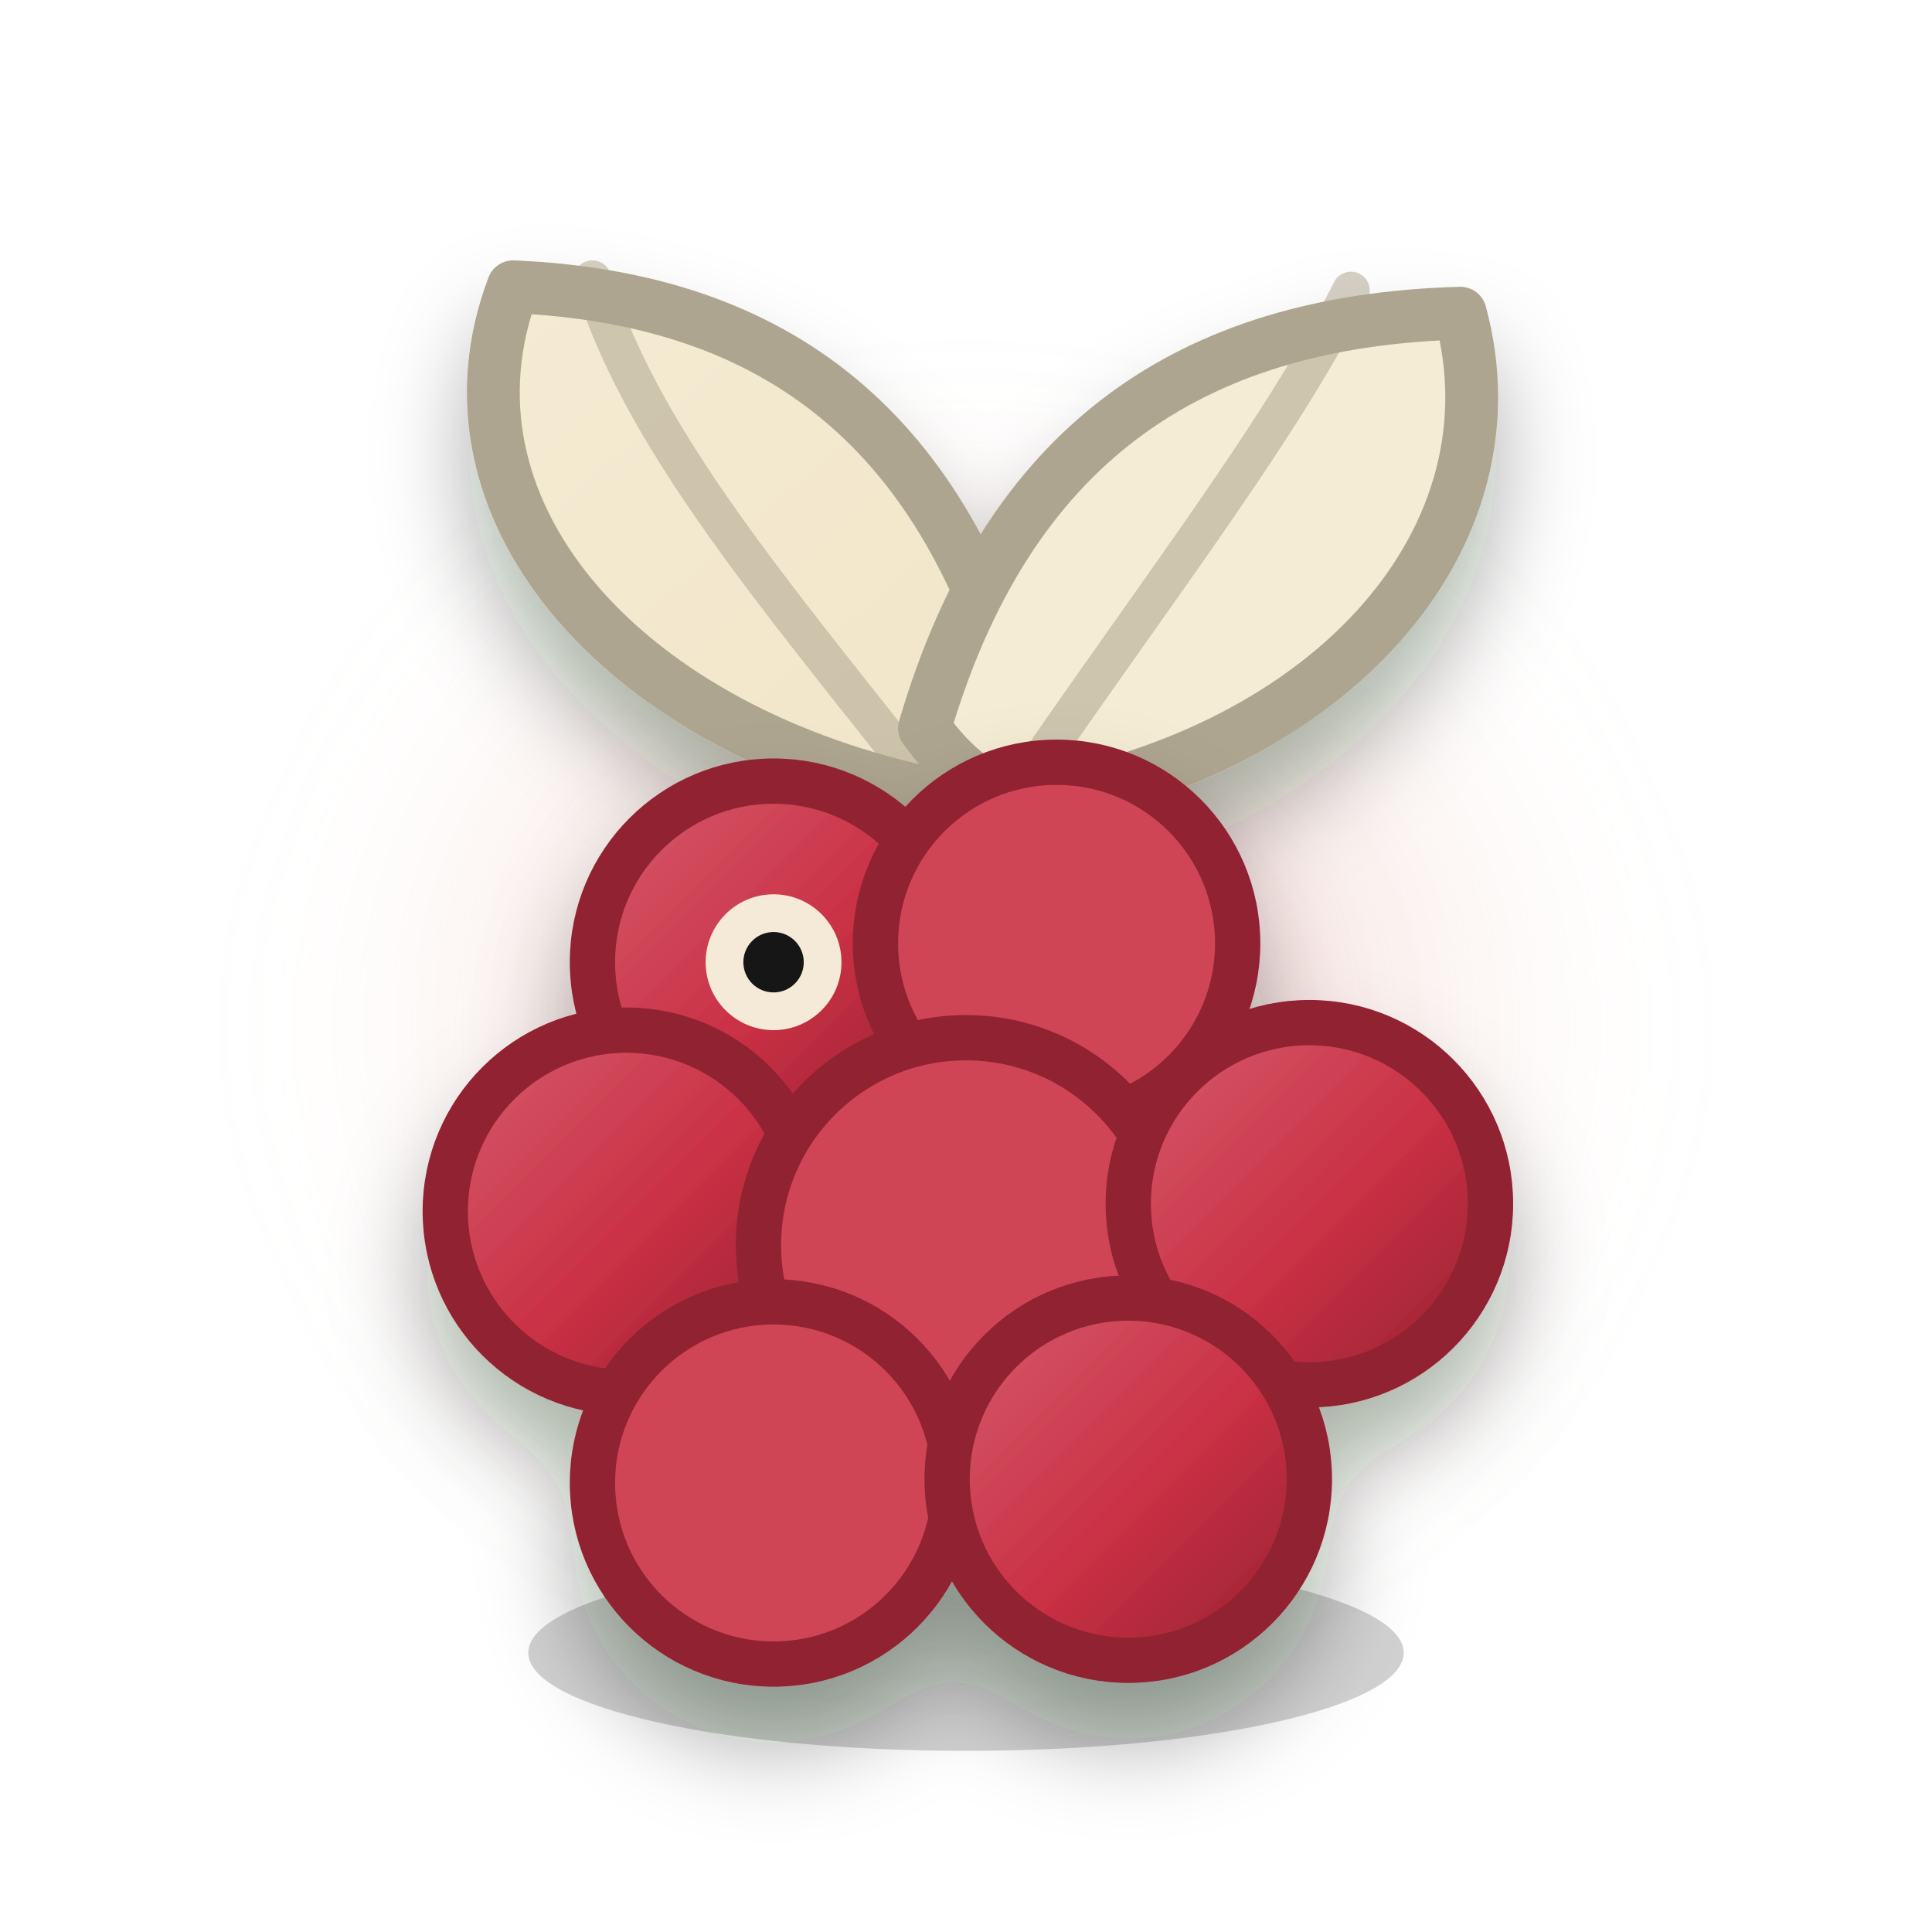
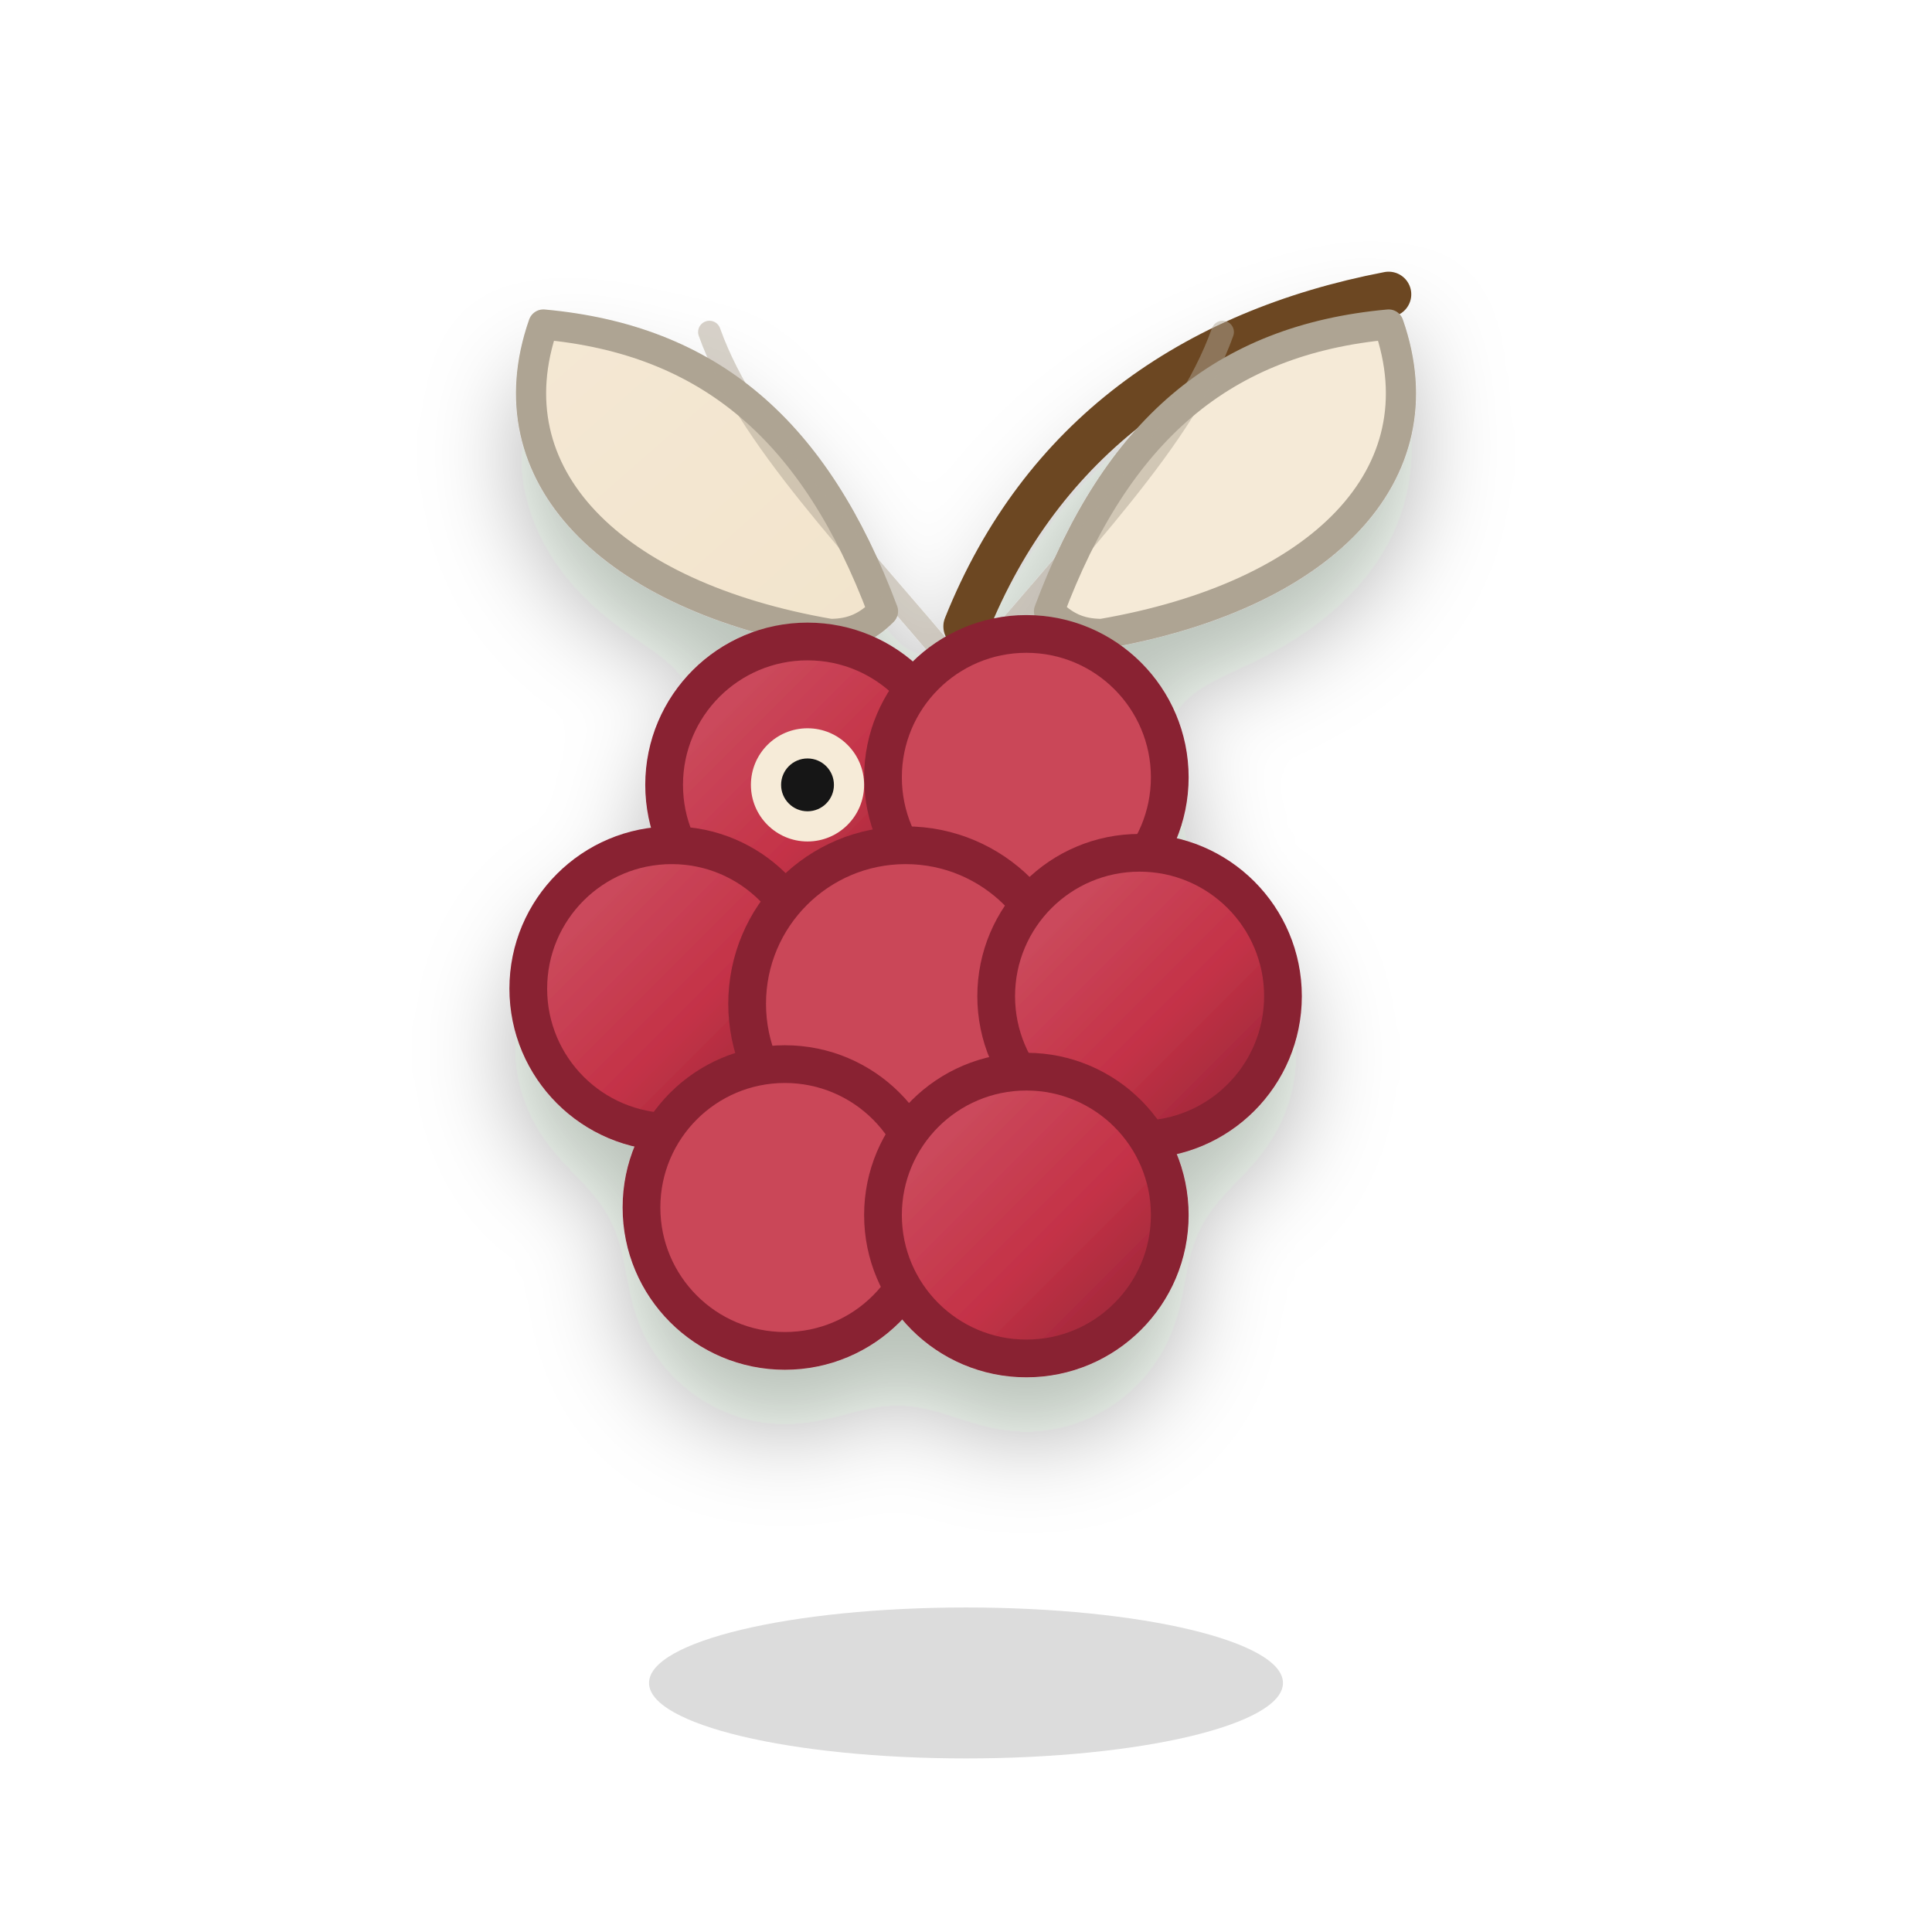
- <svg xmlns="http://www.w3.org/2000/svg" viewBox="0 0 512 512" role="img" aria-label="Guaraná">
+ <svg xmlns="http://www.w3.org/2000/svg" viewBox="0 0 256 256" role="img" aria-label="Guaraná">
  <defs>
-     <linearGradient id="guarana-body" x1="0" x2="1" y1="0" y2="1">
-       <stop offset="0" stop-color="#d55d6d" />
-       <stop offset="0.55" stop-color="#ca3044" />
-       <stop offset="1" stop-color="#912230" />
+     <linearGradient id="guarana-body" x1="0" y1="0" x2="1" y2="1">
+       <stop offset="0" stop-color="#cf5768" />
+       <stop offset="0.58" stop-color="#c43247" />
+       <stop offset="1" stop-color="#8d2433" />
    </linearGradient>
-     <linearGradient id="guarana-accent" x1="0" x2="0.9" y1="0" y2="1">
-       <stop offset="0" stop-color="#f4ebd3" />
-       <stop offset="1" stop-color="#f2e6c8" />
+     <linearGradient id="guarana-accent" x1="0" y1="0" x2="1" y2="1">
+       <stop offset="0" stop-color="#f4e8d4" />
+       <stop offset="1" stop-color="#f2e4cc" />
    </linearGradient>
-     <radialGradient id="guarana-shine" cx="30%" cy="22%" r="70%">
-       <stop offset="0" stop-color="#ffffff" stop-opacity="0.92" />
-       <stop offset="0.42" stop-color="#ffffff" stop-opacity="0.24" />
-       <stop offset="1" stop-color="#ffffff" stop-opacity="0" />
+     <radialGradient id="guarana-shine" cx="32%" cy="26%" r="58%">
+       <stop offset="0" stop-color="#fff" stop-opacity="0.9" />
+       <stop offset="0.5" stop-color="#fff" stop-opacity="0.25" />
+       <stop offset="1" stop-color="#fff" stop-opacity="0" />
    </radialGradient>
-     <radialGradient id="guarana-glow" cx="50%" cy="50%" r="55%">
-       <stop offset="0" stop-color="#d35565" stop-opacity="0.48" />
-       <stop offset="1" stop-color="#f3e8cd" stop-opacity="0" />
-     </radialGradient>
-     <filter id="guarana-blur" x="-40%" y="-40%" width="180%" height="180%">
-       <feGaussianBlur stdDeviation="18" />
-     </filter>
-     <filter id="guarana-shadow" x="-25%" y="-25%" width="160%" height="170%">
-       <feDropShadow dx="0" dy="16" stdDeviation="12" flood-color="#05150d" flood-opacity="0.32" />
+     <filter id="guarana-shadow" x="-30%" y="-30%" width="160%" height="180%">
+       <feDropShadow dx="0" dy="8" stdDeviation="6" flood-color="#09120d" flood-opacity="0.28" />
    </filter>
  </defs>
-   <ellipse cx="256" cy="272" rx="168" ry="152" fill="url(#guarana-glow)" filter="url(#guarana-blur)" />
-   <ellipse cx="256" cy="438" rx="116" ry="26" fill="rgba(0,0,0,.18)" />
+   <ellipse cx="128" cy="223" rx="42" ry="10" fill="rgba(0,0,0,.14)" />
  <g filter="url(#guarana-shadow)">
-     <path d="M245 210c-82-18-131-76-109-134 70 3 115 38 135 114-7 11-15 16-26 20Z" fill="url(#guarana-accent)" stroke="#aea590" stroke-width="14" stroke-linejoin="round" />
-     <path d="M272 213c82-14 131-71 115-130-72 2-120 35-142 110 8 11 16 17 27 20Z" fill="#f5ecd5" stroke="#aea590" stroke-width="14" stroke-linejoin="round" />
-     <path d="M256 222c-44-57-85-102-99-148M261 223c41-61 77-106 97-146" fill="none" stroke="#aea590" stroke-width="10" stroke-linecap="round" opacity=".55" />
-   </g>
-   <g filter="url(#guarana-shadow)">
-     <circle cx="205" cy="255" r="48" fill="url(#guarana-body)" stroke="#912230" stroke-width="12" />
-     <circle cx="280" cy="250" r="48" fill="#cf4456" stroke="#912230" stroke-width="12" />
-     <circle cx="166" cy="321" r="48" fill="url(#guarana-body)" stroke="#912230" stroke-width="12" />
-     <circle cx="256" cy="330" r="55" fill="#cf4456" stroke="#912230" stroke-width="12" />
-     <circle cx="347" cy="319" r="48" fill="url(#guarana-body)" stroke="#912230" stroke-width="12" />
-     <circle cx="205" cy="393" r="48" fill="#cf4456" stroke="#912230" stroke-width="12" />
-     <circle cx="299" cy="392" r="48" fill="url(#guarana-body)" stroke="#912230" stroke-width="12" />
-     <circle cx="205" cy="255" r="18" fill="#f5ead8" />
-     <circle cx="205" cy="255" r="8" fill="#131313" />
+     <path d="M128 83c10-25 30-39 56-44" fill="none" stroke="#6c4721" stroke-width="6" stroke-linecap="round" />
+     <path d="M110 84C81 79 65 63 72 43c22 2 36 14 45 38-2 2-4 3-7 3Z" fill="url(#guarana-accent)" stroke="#aea493" stroke-width="4" stroke-linejoin="round" />
+     <path d="M146 84c29-5 45-21 38-41-22 2-36 14-45 38 2 2 4 3 7 3Z" fill="#f5ead7" stroke="#aea493" stroke-width="4" stroke-linejoin="round" />
+     <path d="M128 90c-15-18-29-32-34-46M128 90c15-18 29-32 34-46" fill="none" stroke="#aea493" stroke-width="3" stroke-linecap="round" opacity=".5" />
+     <circle cx="107" cy="104" r="19" fill="url(#guarana-body)" stroke="#892332" stroke-width="5" />
+     <circle cx="136" cy="103" r="19" fill="#ca4659" stroke="#892332" stroke-width="5" />
+     <circle cx="89" cy="131" r="19" fill="url(#guarana-body)" stroke="#892332" stroke-width="5" />
+     <circle cx="120" cy="133" r="21" fill="#ca4659" stroke="#892332" stroke-width="5" />
+     <circle cx="151" cy="132" r="19" fill="url(#guarana-body)" stroke="#892332" stroke-width="5" />
+     <circle cx="104" cy="160" r="19" fill="#ca4659" stroke="#892332" stroke-width="5" />
+     <circle cx="136" cy="161" r="19" fill="url(#guarana-body)" stroke="#892332" stroke-width="5" />
+     <circle cx="107" cy="104" r="7.5" fill="#f6ebd8" />
+     <circle cx="107" cy="104" r="3.5" fill="#151515" />
  </g>
</svg>
